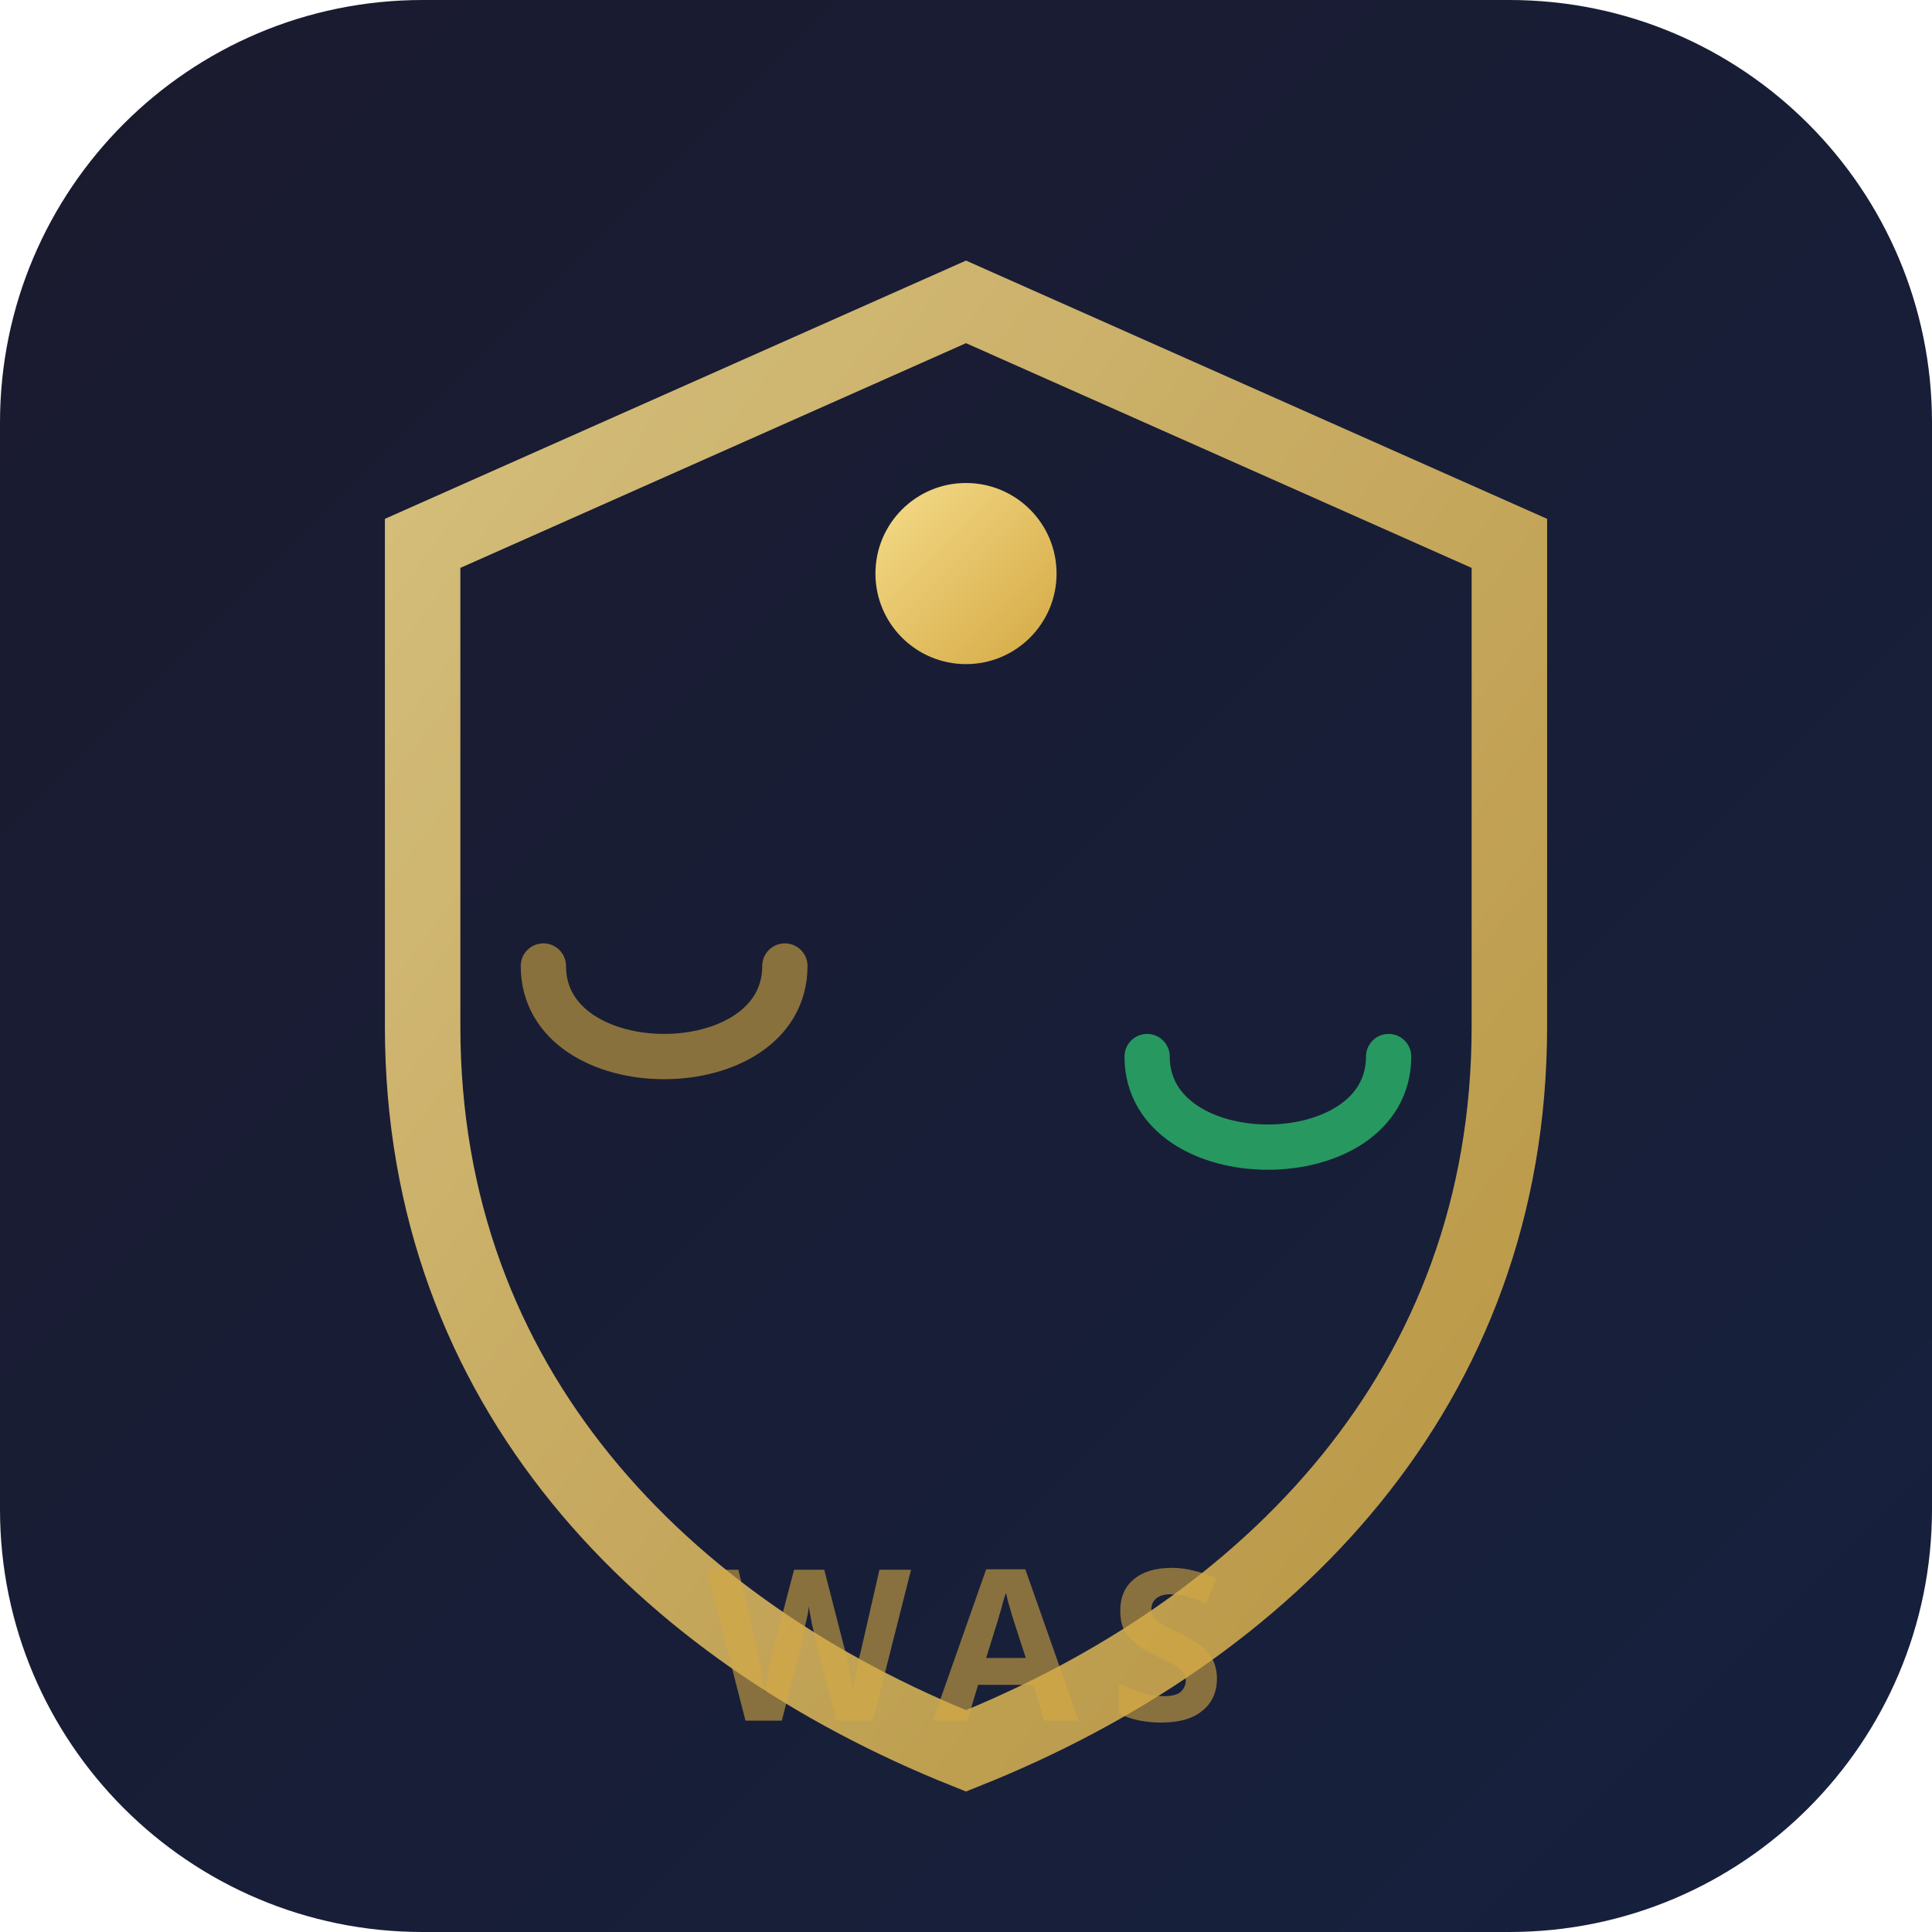
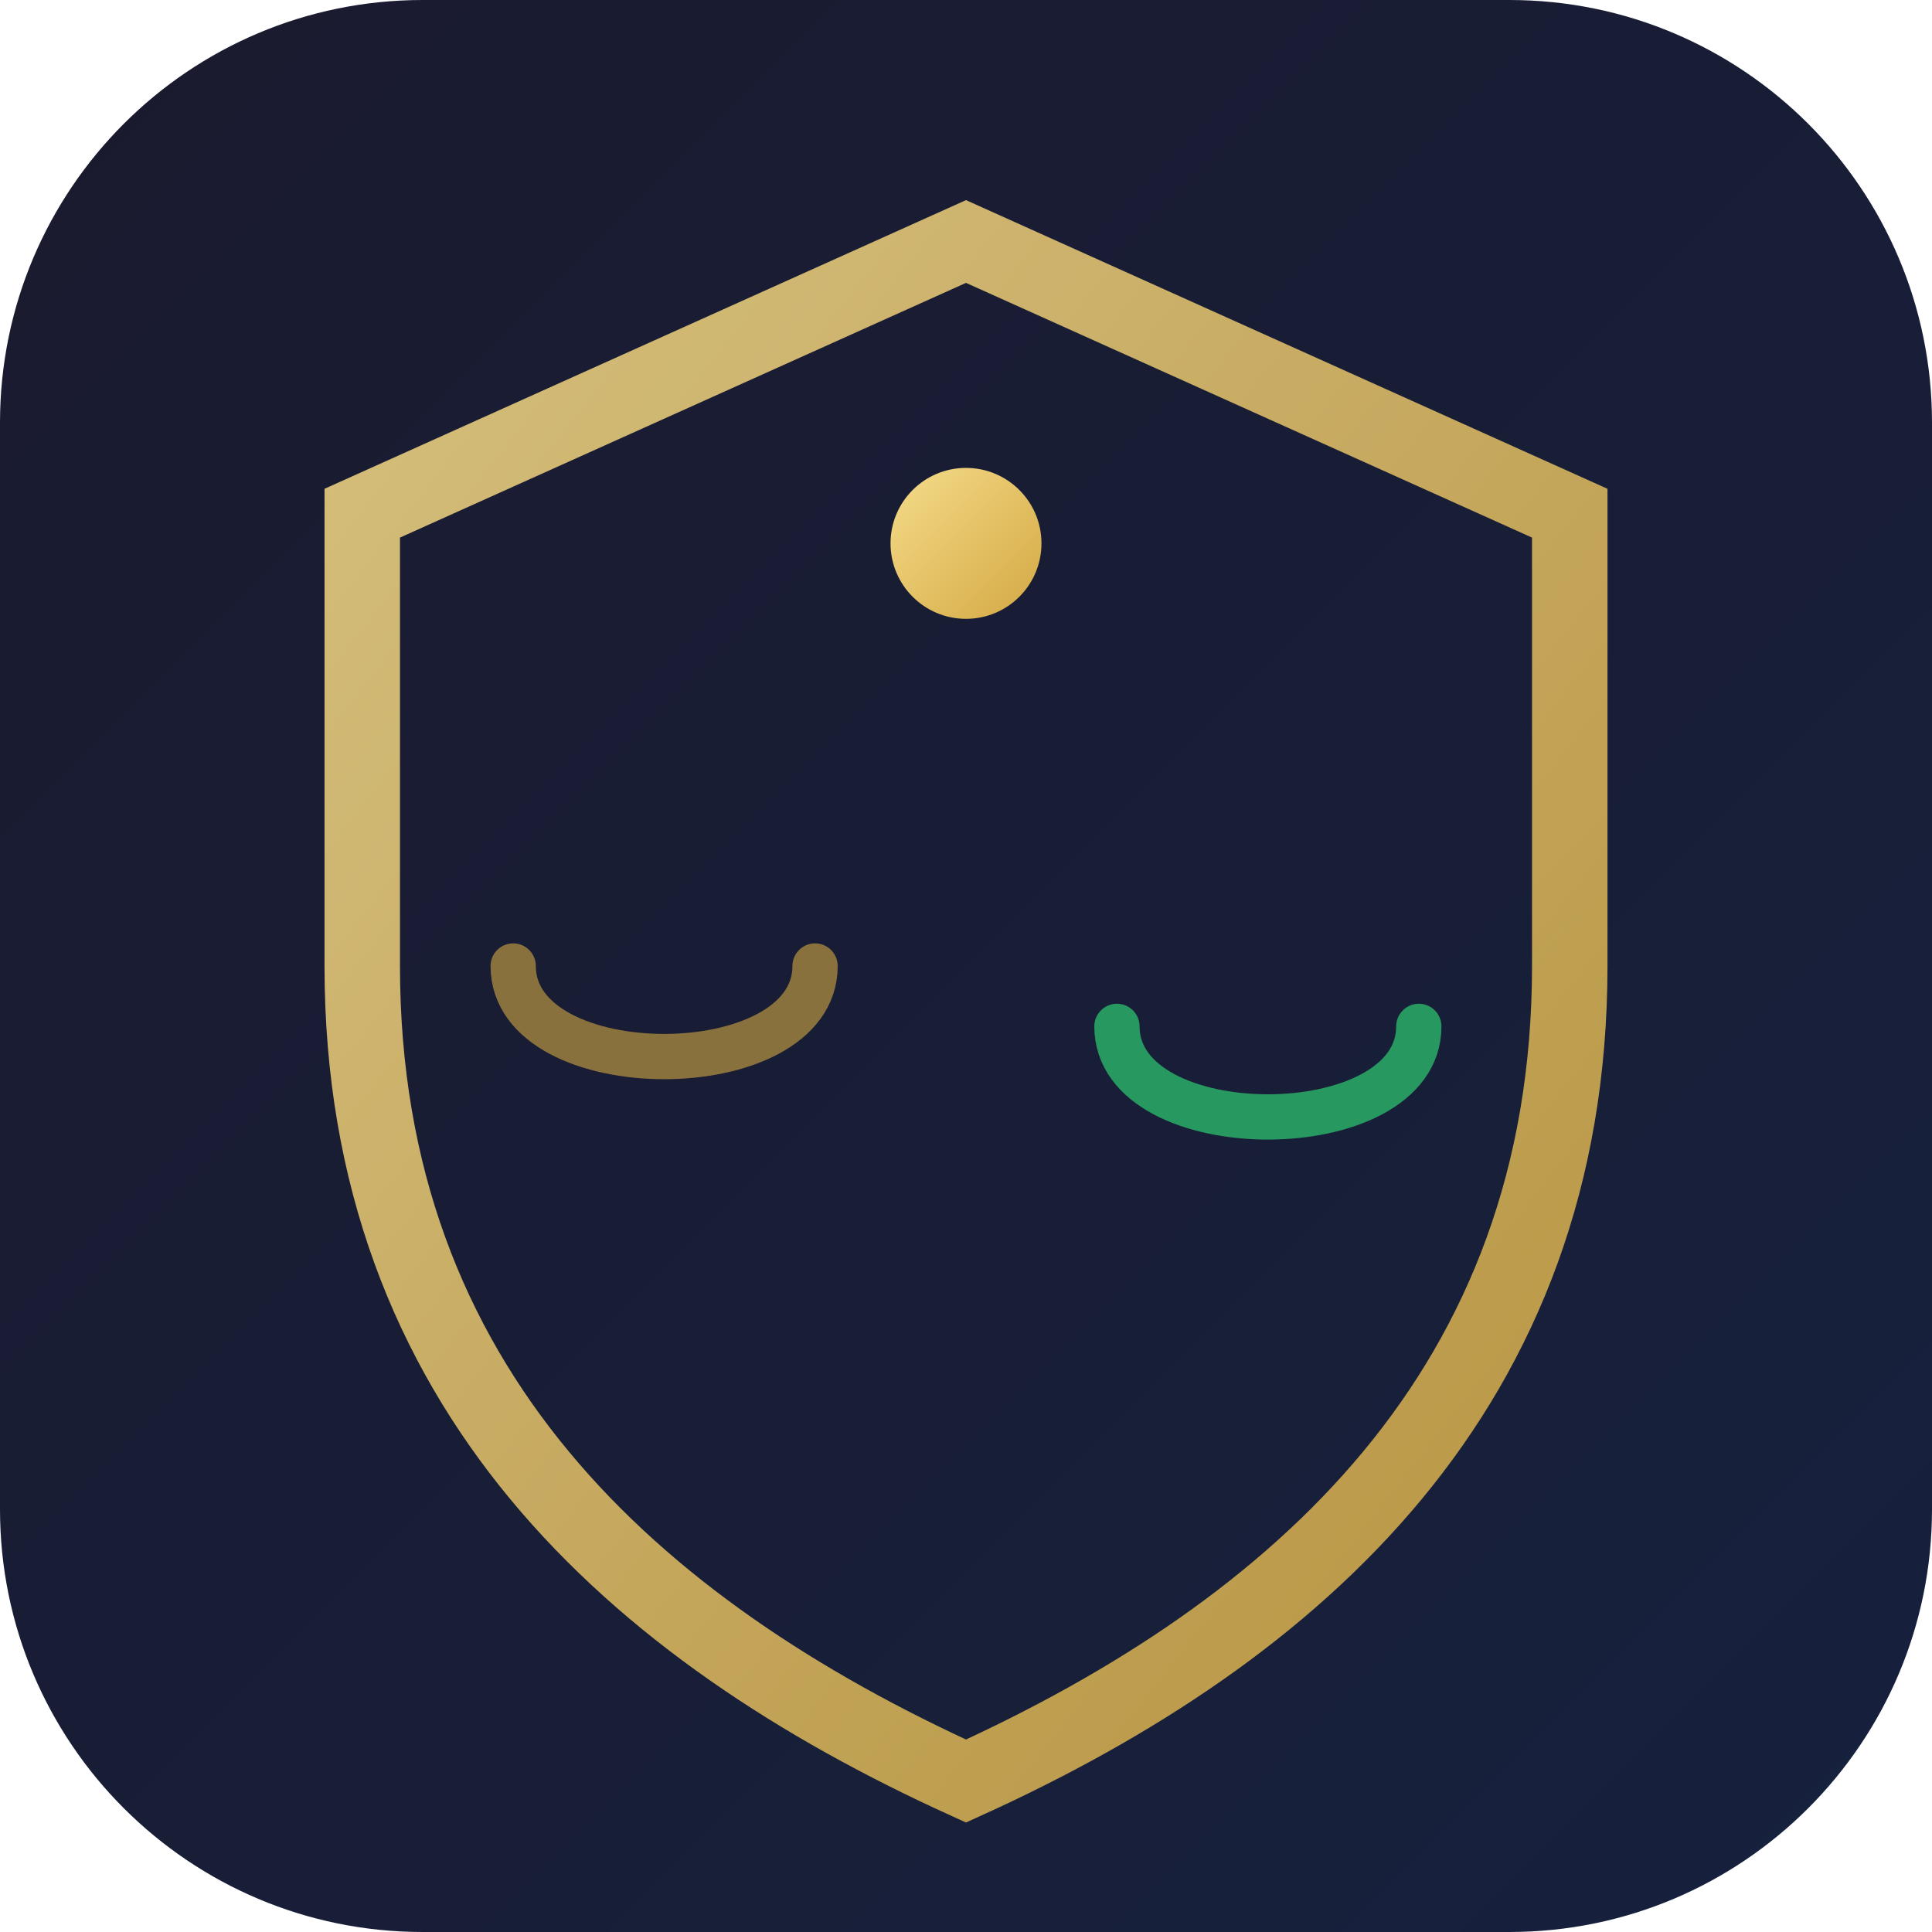
<svg xmlns="http://www.w3.org/2000/svg" viewBox="0 0 64 64" fill="none">
  <defs>
    <linearGradient id="bg" x1="0" y1="0" x2="1" y2="1">
      <stop offset="0%" stop-color="#1a1a2e" />
      <stop offset="100%" stop-color="#16213e" />
    </linearGradient>
    <linearGradient id="gold" x1="0" y1="0" x2="1" y2="1">
      <stop offset="0%" stop-color="#f5dc8a" />
      <stop offset="100%" stop-color="#d4a843" />
    </linearGradient>
  </defs>
  <rect width="64" height="64" rx="14" fill="url(#bg)" />
-   <path d="M32,10 L50,18 L50,34 C50,46 42,54 32,58 C22,54 14,46 14,34 L14,18 Z" stroke="url(#gold)" stroke-width="2.5" fill="none" opacity="0.85" />
-   <line x1="32" y1="20" x2="32" y2="44" stroke="url(#gold)" stroke-width="2.5" stroke-linecap="round" />
-   <line x1="22" y1="27" x2="42" y2="27" stroke="url(#gold)" stroke-width="2" stroke-linecap="round" />
-   <circle cx="32" cy="19" r="3" fill="url(#gold)" />
-   <line x1="26" y1="44" x2="38" y2="44" stroke="url(#gold)" stroke-width="2.5" stroke-linecap="round" />
-   <path d="M18,32 C18,36 26,36 26,32" stroke="#d4a843" stroke-width="1.5" fill="none" stroke-linecap="round" opacity="0.6" />
-   <path d="M38,35 C38,39 46,39 46,35" stroke="#2ecc71" stroke-width="1.5" fill="none" stroke-linecap="round" opacity="0.7" />
-   <text x="32" y="57" text-anchor="middle" font-family="system-ui, sans-serif" font-size="7" font-weight="800" fill="#d4a843" opacity="0.6" letter-spacing="1">WAS</text>
+   <path d="M32,8 L52,17 L52,32 C52,46 43,54 32,59 C21,54 12,46 12,32 L12,17 Z" stroke="url(#gold)" stroke-width="2.5" fill="none" opacity="0.85" />
+   <circle cx="32" cy="18" r="2.5" fill="url(#gold)" />
+   <line x1="32" y1="20" x2="32" y2="42" stroke="url(#gold)" stroke-width="2.5" stroke-linecap="round" />
+   <line x1="24" y1="42" x2="40" y2="42" stroke="url(#gold)" stroke-width="2.5" stroke-linecap="round" />
+   <line x1="22" y1="26" x2="42" y2="26" stroke="url(#gold)" stroke-width="2" stroke-linecap="round" />
+   <path d="M17,32 C17,36 27,36 27,32" stroke="#d4a843" stroke-width="1.5" fill="none" stroke-linecap="round" opacity="0.6" />
+   <path d="M37,34 C37,38 47,38 47,34" stroke="#2ecc71" stroke-width="1.5" fill="none" stroke-linecap="round" opacity="0.7" />
</svg>
